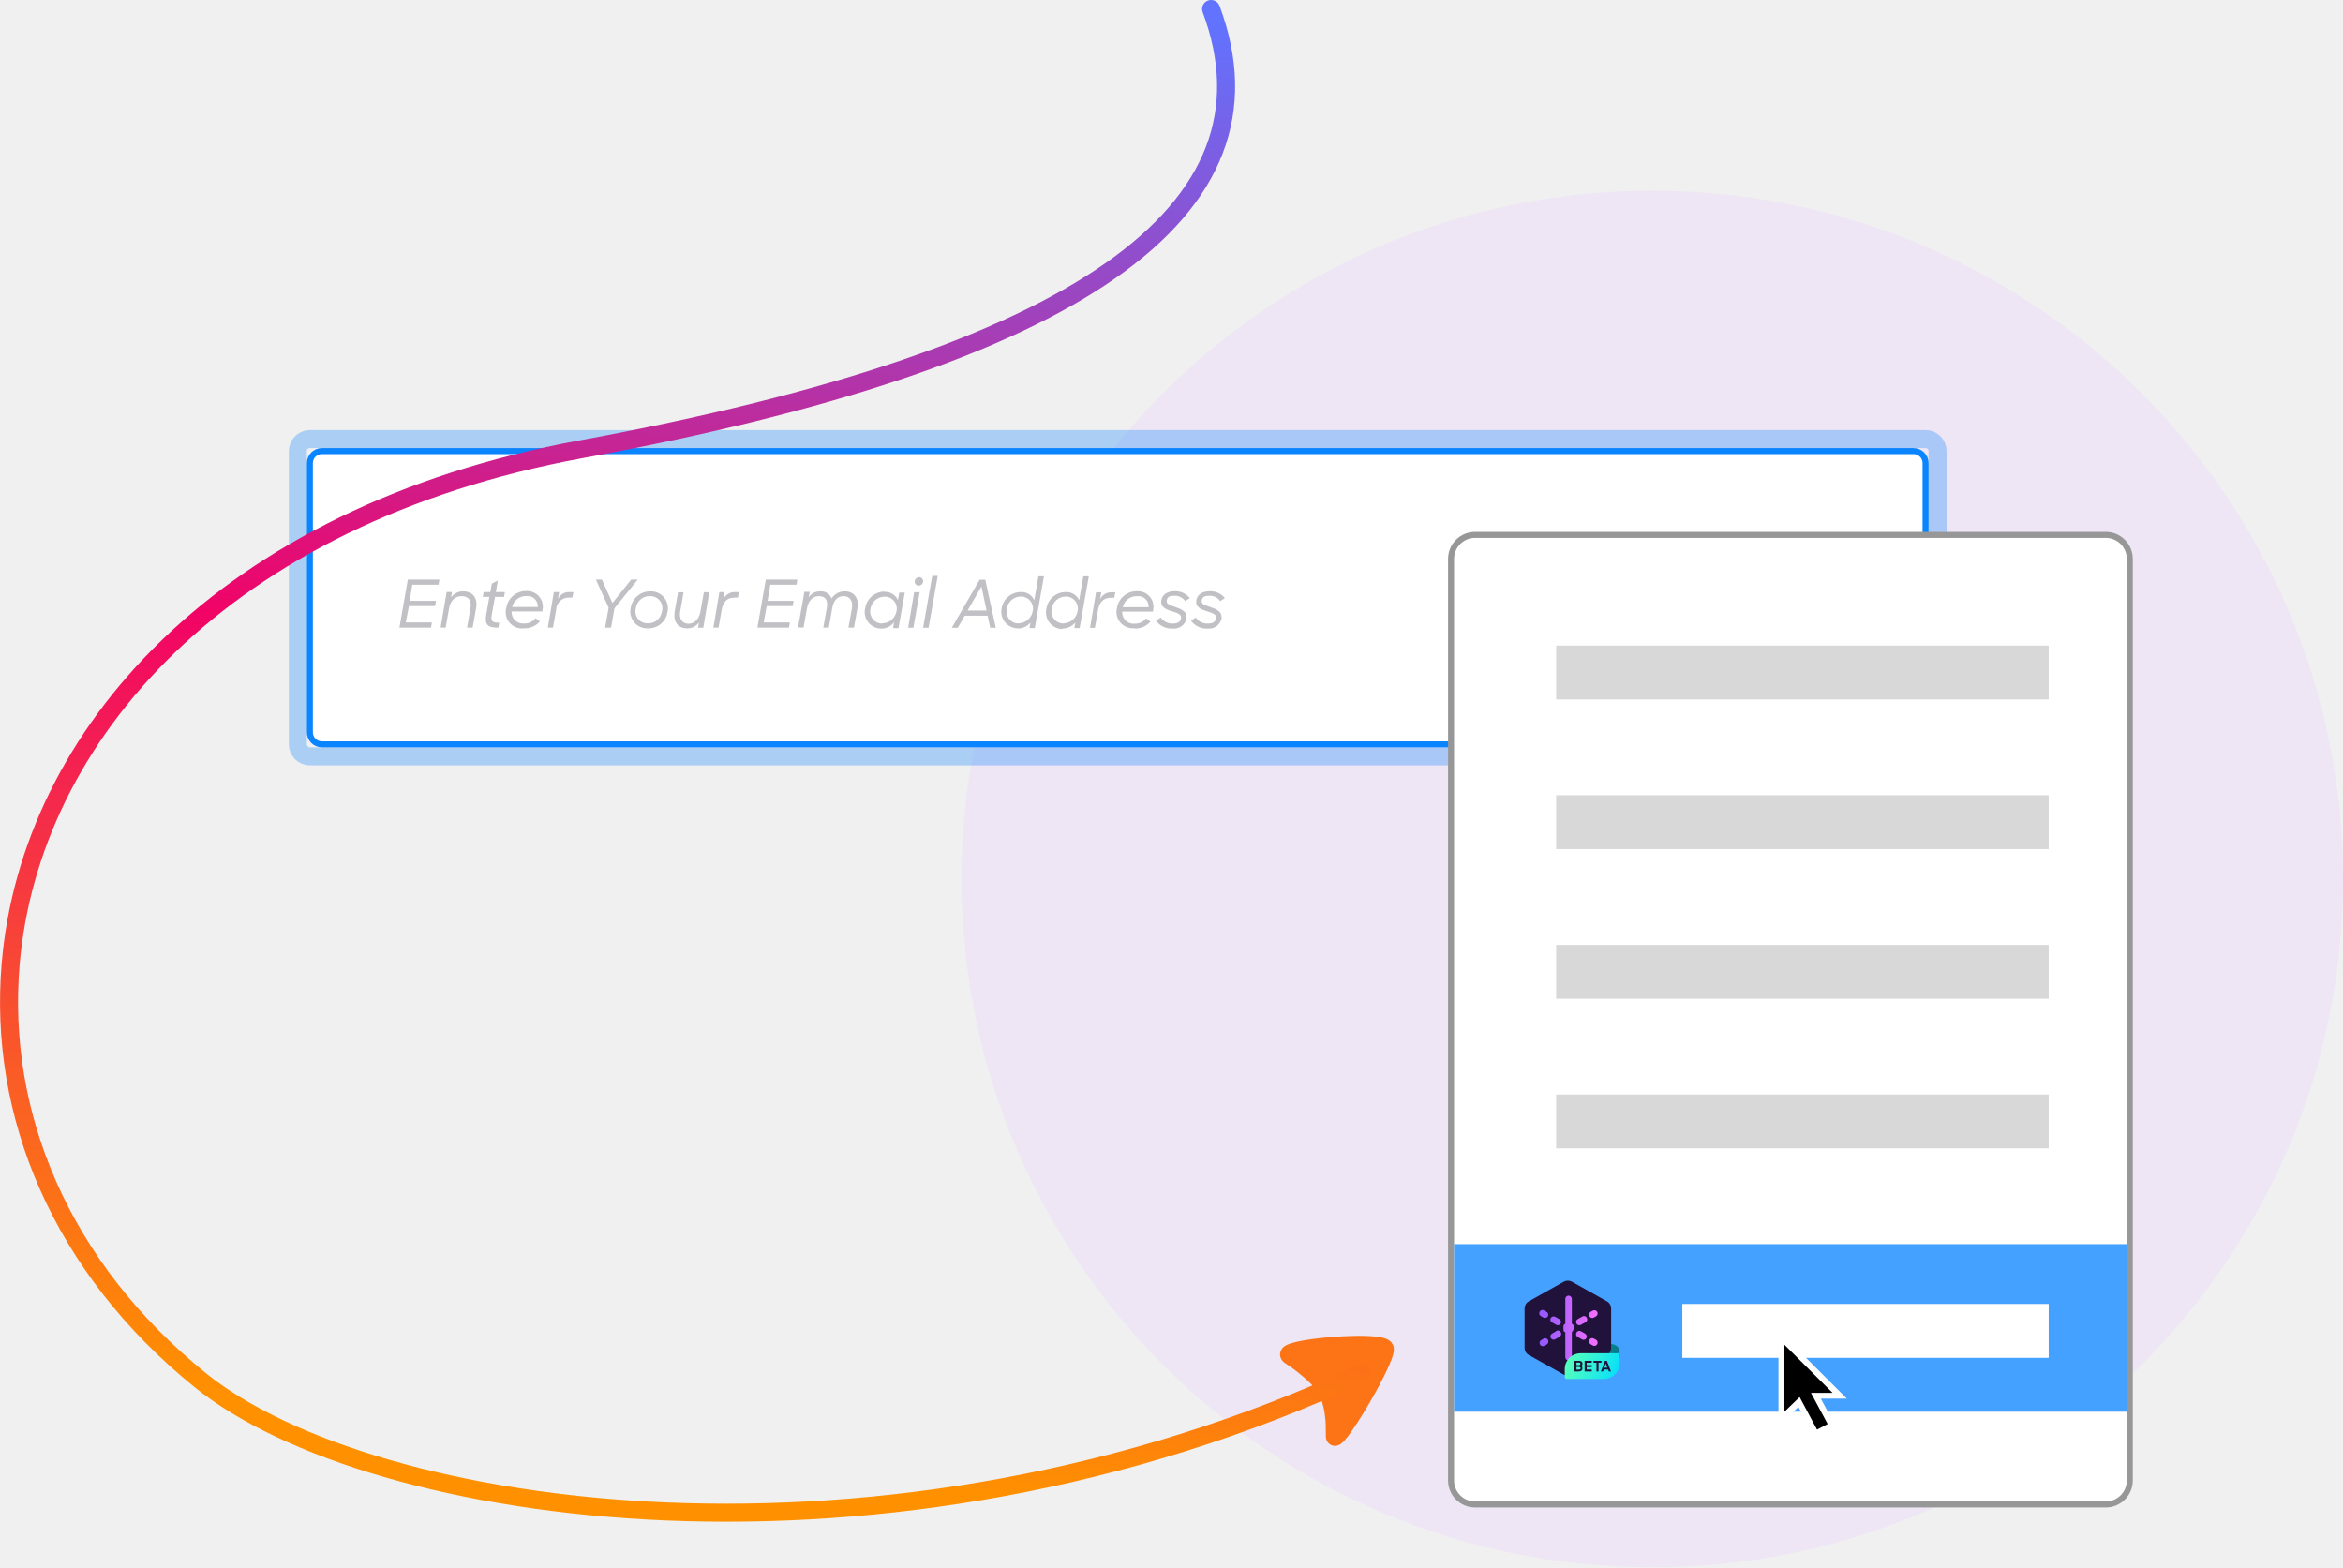
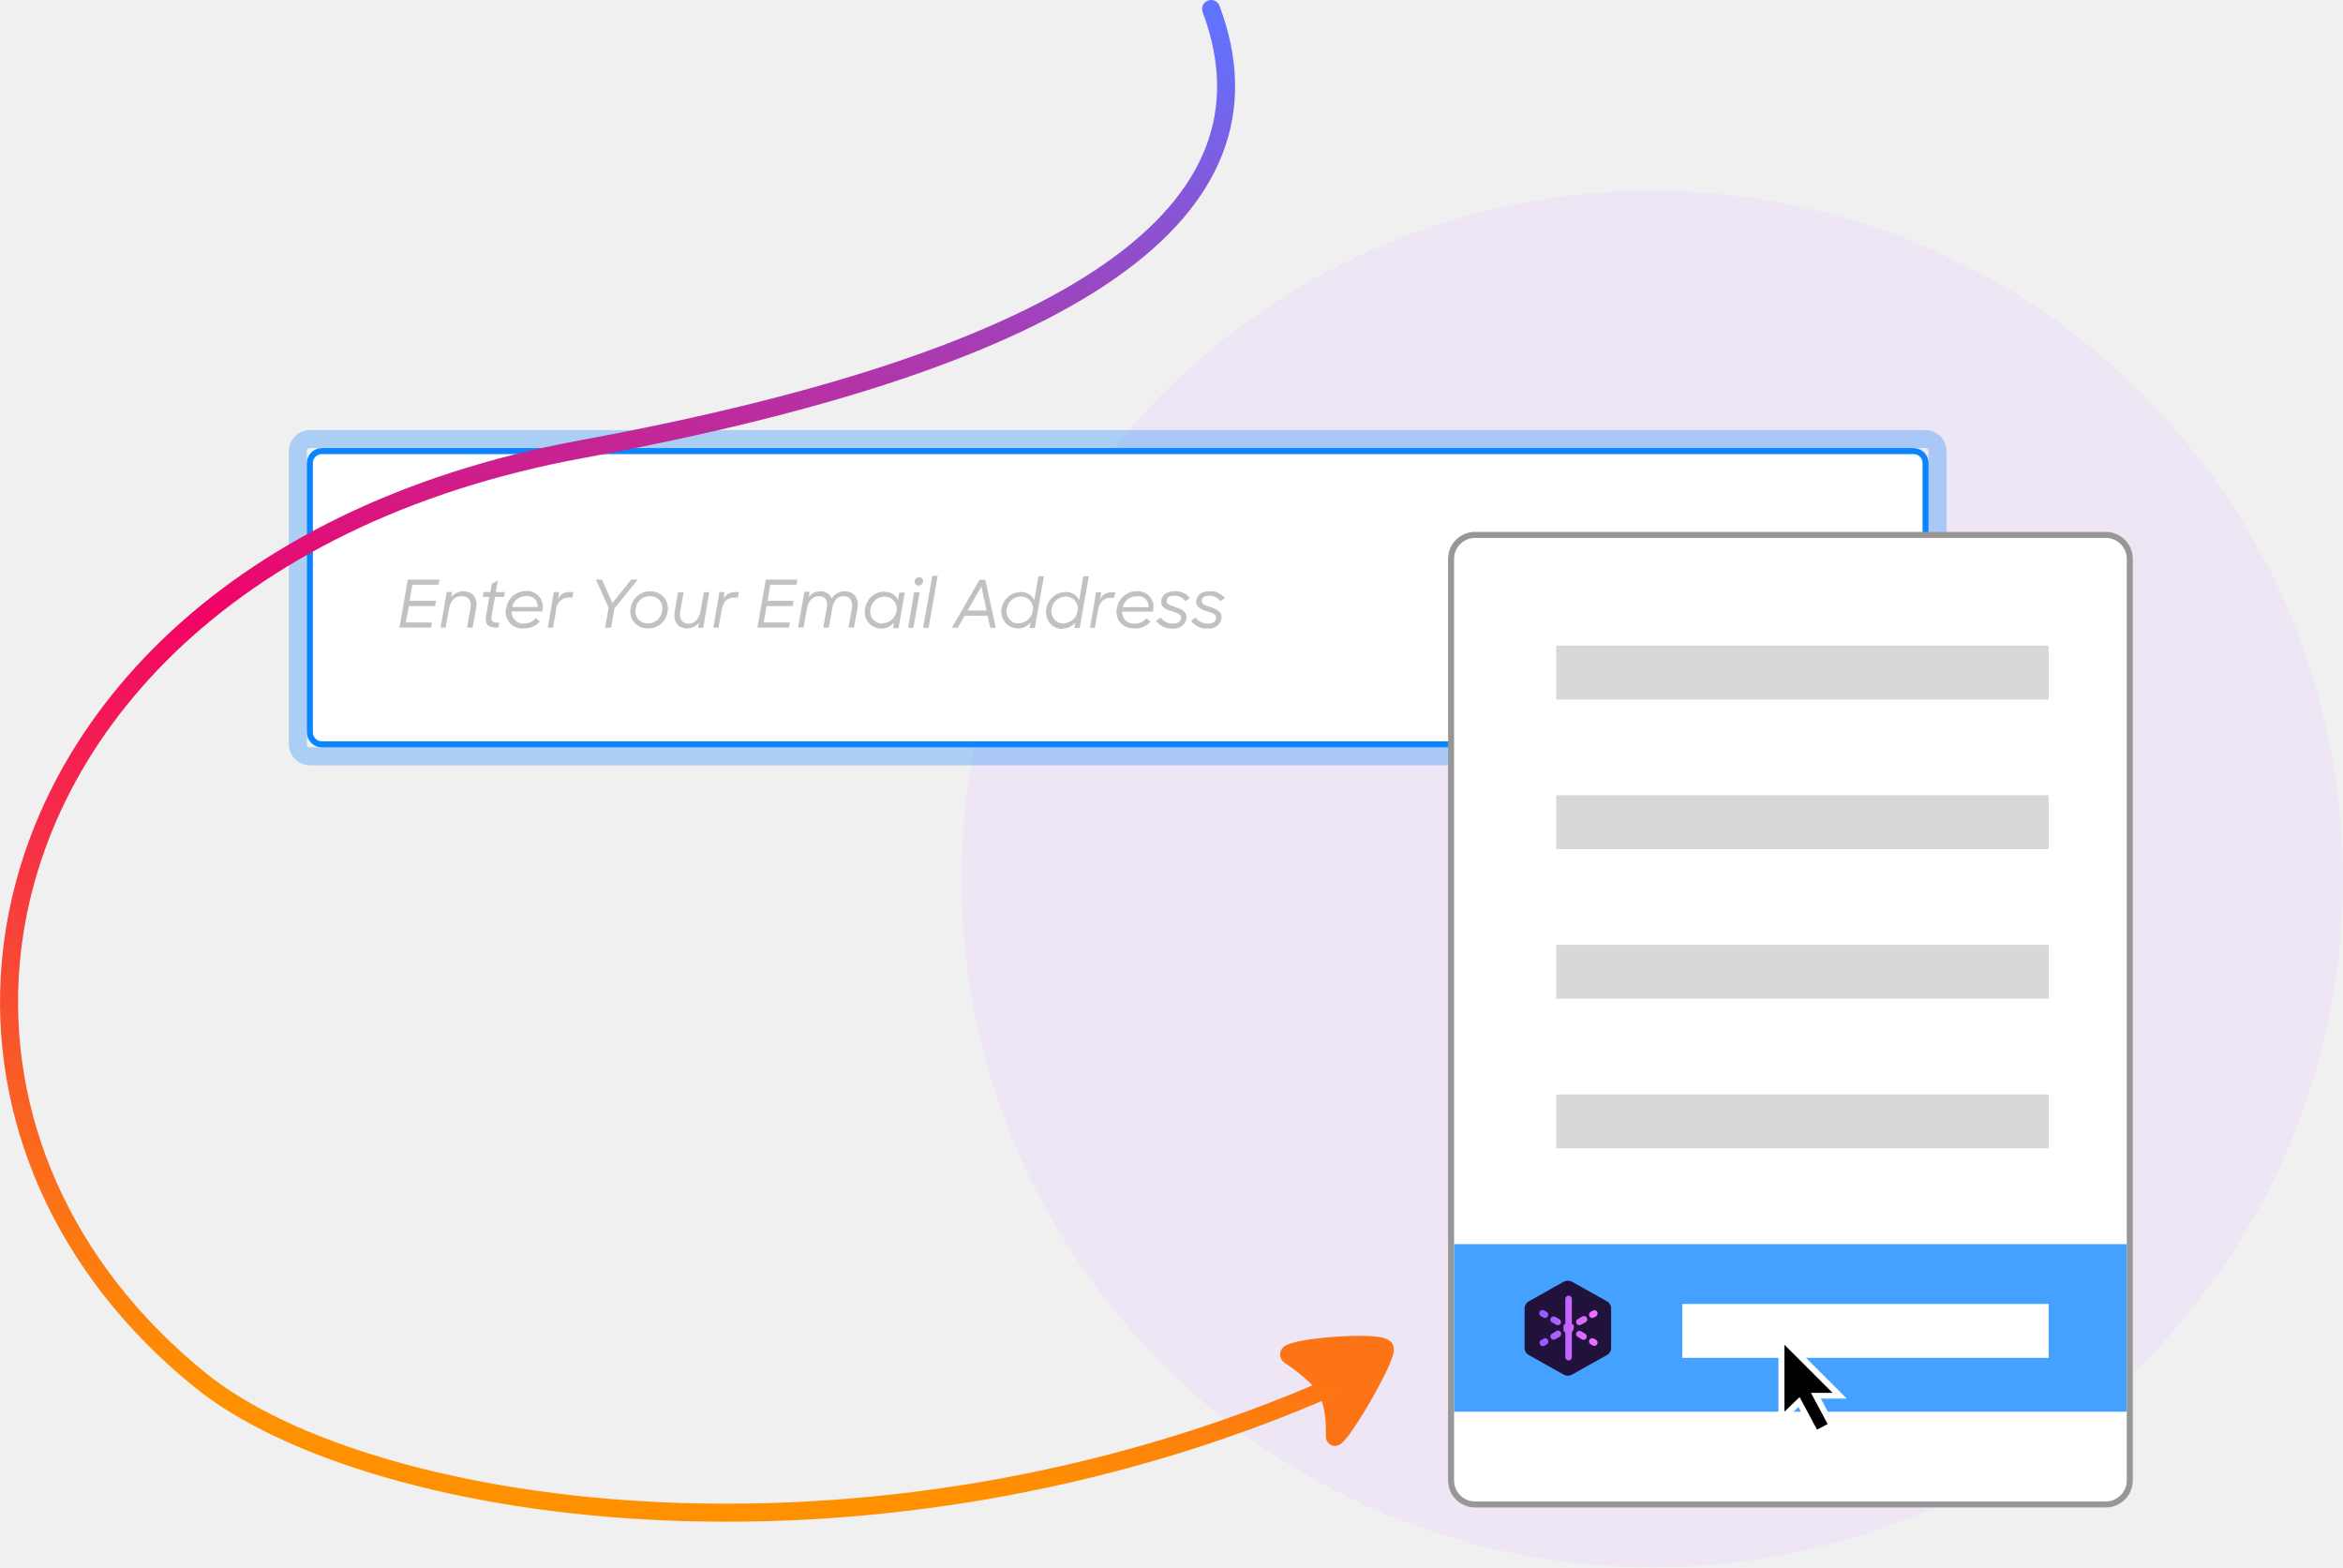
<svg xmlns="http://www.w3.org/2000/svg" xmlns:xlink="http://www.w3.org/1999/xlink" data-name="Layer 1" viewBox="0 0 390.09 260.93">
  <defs>
    <linearGradient id="b" x1="-471.38" y1="532.82" x2="-471.64" y2="533.82" gradientTransform="matrix(-220.7506 31.02447 -33.27907 -236.7929 -86195.29 141052.04)" gradientUnits="userSpaceOnUse">
      <stop offset="0" stop-color="#ff9100" />
      <stop offset=".52" stop-color="#f10366" />
      <stop offset="1" stop-color="#6173ff" />
    </linearGradient>
    <linearGradient id="c" x1="287.74" y1="246.94" x2="285.43" y2="244.75" gradientTransform="translate(-1 -1)" gradientUnits="userSpaceOnUse">
      <stop offset="0" stop-color="#054096" stop-opacity=".5" />
      <stop offset=".05" stop-color="#0f3d9c" stop-opacity=".44" />
      <stop offset=".26" stop-color="#2f35b1" stop-opacity=".25" />
      <stop offset=".47" stop-color="#462fbf" stop-opacity=".11" />
      <stop offset=".67" stop-color="#542bc8" stop-opacity=".03" />
      <stop offset=".86" stop-color="#592acb" stop-opacity="0" />
    </linearGradient>
    <linearGradient id="a" x1="275.02" y1="241.52" x2="285.21" y2="241.52" gradientUnits="userSpaceOnUse">
      <stop offset="0" stop-color="#9059ff" />
      <stop offset="1" stop-color="#f770ff" />
    </linearGradient>
    <linearGradient id="d" x1="275.02" y1="240.41" x2="285.21" y2="240.41" xlink:href="#a" />
    <linearGradient id="e" x1="275.02" y1="239.2" x2="285.21" y2="239.2" xlink:href="#a" />
    <linearGradient id="f" x1="275.02" y1="237.99" x2="285.21" y2="237.99" xlink:href="#a" />
    <linearGradient id="g" x1="275.02" y1="236.87" x2="285.21" y2="236.87" xlink:href="#a" />
    <linearGradient id="h" x1="280.44" y1="243.79" x2="288.79" y2="247.33" gradientUnits="userSpaceOnUse">
      <stop offset="0" stop-color="#54ffbd" />
      <stop offset="1" stop-color="#0df" />
    </linearGradient>
  </defs>
  <ellipse cx="275.09" cy="146.34" rx="115" ry="114.59" fill="#eee6f4" />
  <rect x="51.59" y="75.1" width="269" height="48.82" rx="2" fill="#fff" stroke="#0a84ff" />
  <rect x="49.59" y="73.1" width="273" height="52.82" rx="2" fill="none" stroke="#0a84ff" stroke-opacity=".3" stroke-width="3" />
  <rect x="241.59" y="89.05" width="113" height="161.42" rx="4" fill="#fff" stroke="#979797" />
  <path fill="#45a1ff" d="M242.09 207.13h112v27.9h-112z" />
  <path fill="#d8d8d8" d="M259.09 107.48h82v8.97h-82zm0 24.91h82v8.97h-82zm0 24.91h82v8.97h-82zm0 24.91h82v8.97h-82z" />
  <path fill="#fff" d="M280.09 217.09h61v8.97h-61z" />
  <path fill="#fff" fill-rule="evenodd" d="M302.24 239.48l1.86-1 1.61-.83-2.56-4.8h4.33l-11.38-11.37v15.96l3.32-3.21 2.82 5.25z" />
  <path fill-rule="evenodd" d="M302.52 238.01l1.77-.93-2.78-5.19h3.6l-8.02-8.01v11.15l2.53-2.44 2.9 5.42z" />
  <path d="M71.76 104.49l.15-.86h-4.36l.54-2.73h4.34l.16-.87h-4.4l.46-2.68h4.36l.15-.86H67.9l-1.4 8zm2.43 0l.56-3.11c.23-1.29.89-2.13 2.1-2.13s1.7.79 1.48 2l-.57 3.24h.93l.58-3.24c.3-1.7-.55-2.8-2.17-2.8a2.44 2.44 0 00-2 1l.16-.89h-.9l-1 5.92zm8.79 0l.14-.82c-1.22 0-1.45-.25-1.22-1.46l.51-2.84h1.51l.14-.8h-1.51l.34-1.91-1 .5-.25 1.41h-1.12l-.14.8h1.09l-.5 2.84c-.31 1.75.17 2.28 1.87 2.28zm4.28.12a3.29 3.29 0 002.63-1.16l-.71-.54a2.34 2.34 0 01-1.86.89 1.92 1.92 0 01-2.15-2h5.15v-.24a2.6 2.6 0 00-2.67-3.16 3.31 3.31 0 00-3.34 2.72 2.72 2.72 0 002.95 3.49zm2.27-3.55h-4.26a2.36 2.36 0 012.37-1.83 1.71 1.71 0 011.89 1.83zm2.54 3.43l.53-3a2.07 2.07 0 012.13-2h.56l.18-.92h-.65a2 2 0 00-1.93 1.17l.2-1.17h-.88l-1 5.92zm9.67 0l.56-3.2 3.88-4.8h-1.09l-3.12 3.9-1.76-3.9h-1l2.12 4.68-.58 3.32zm6.12.12a3.18 3.18 0 003.26-2.65 2.82 2.82 0 00-2.81-3.51 3.27 3.27 0 00-3.29 2.68 2.8 2.8 0 002.84 3.48zm0-.83a2 2 0 01-2-2.53 2.3 2.3 0 012.34-2 2 2 0 012 2.58 2.3 2.3 0 01-2.33 1.95zm6.52.83a2.29 2.29 0 002-1l-.16.9h.87l1-5.92h-.9l-.58 3.25c-.23 1.26-1 2-2 2s-1.58-.81-1.37-2l.57-3.24h-.92l-.57 3.26c-.23 1.66.53 2.75 2.07 2.75zm5.25-.12l.53-3c.22-1.19.83-2 2.13-2h.56l.18-.92h-.65a2.07 2.07 0 00-1.94 1.17l.21-1.17h-.88l-1 5.92zm11.72 0l.16-.86h-4.36l.49-2.73h4.34l.15-.87h-4.34l.46-2.68h4.36l.15-.86h-5.26l-1.4 8zm2.43 0l.57-3.19c.22-1.19.88-2.05 2-2.05s1.52.75 1.31 1.94l-.59 3.3h.92l.57-3.24c.22-1.19.79-2 1.89-2s1.58.87 1.38 2.05l-.57 3.19h.92l.58-3.25c.29-1.61-.54-2.79-2.1-2.79a2.53 2.53 0 00-2.21 1.2 1.85 1.85 0 00-1.86-1.2 2.24 2.24 0 00-1.95 1l.17-.92h-.89l-1.05 5.92zm13.46-6a3.27 3.27 0 00-3.19 2.73 2.75 2.75 0 002.7 3.43 2.53 2.53 0 002.1-1.07l-.16 1h.9l1.05-5.92h-.92l-.23 1.25-.06-.15a2.32 2.32 0 00-2.19-1.22zm-.31 5.32a2 2 0 01-2-2.48 2.4 2.4 0 012.33-2 2 2 0 012 2.42 2.42 2.42 0 01-2.32 2.02zm6-6.3a.76.76 0 00.75-.62.66.66 0 00-.66-.8.76.76 0 00-.73.62.64.64 0 00.69.76zm-.86 7l1.05-5.92h-.92l-1 5.92zm2.53 0l1.52-8.63h-.91l-1.52 8.63zm4.86 0l1.15-2h3.82l.43 2h.93l-1.75-8h-.94l-4.63 8zm4.79-2.87h-3.15l2.3-4zm5.19 3a2.68 2.68 0 002.12-1l-.16.93h.88l1.53-8.63h-.92l-.69 4a2.31 2.31 0 00-2.27-1.37 3.23 3.23 0 00-3.17 2.71 2.77 2.77 0 002.73 3.33zm.2-.84a2 2 0 01-2-2.49 2.36 2.36 0 012.34-2 2 2 0 011.95 2.46 2.41 2.41 0 01-2.24 2zm7.27.84a2.68 2.68 0 002.12-1l-.16.93h.88l1.53-8.63h-.92l-.69 4a2.31 2.31 0 00-2.27-1.37 3.23 3.23 0 00-3.17 2.71 2.77 2.77 0 002.68 3.45zm.2-.84a2 2 0 01-2-2.49 2.38 2.38 0 012.35-2 2 2 0 011.94 2.46 2.39 2.39 0 01-2.24 2zm5.18.72l.53-3c.22-1.19.83-2 2.13-2h.56l.18-.92h-.6a2.07 2.07 0 00-1.94 1.17l.21-1.17h-.88l-1 5.92zm6.63.12a3.3 3.3 0 002.63-1.16l-.72-.54a2.3 2.3 0 01-1.85.89 1.91 1.91 0 01-2.15-2h5.15v-.24a2.59 2.59 0 00-2.66-3.16 3.31 3.31 0 00-3.34 2.72 2.72 2.72 0 002.9 3.44zm2.27-3.55h-4.26a2.34 2.34 0 012.36-1.83 1.72 1.72 0 011.95 1.8zm4 3.55a2.13 2.13 0 002.34-1.57c.21-1.24-.84-1.66-1.82-2s-1.57-.48-1.46-1.11.52-.77 1.24-.77a2.08 2.08 0 011.84.89l.77-.51a3.08 3.08 0 00-2.53-1.14c-1.2 0-2 .54-2.21 1.43-.23 1.23.79 1.61 1.79 1.92.84.26 1.6.49 1.49 1.14s-.57.89-1.38.89a2.29 2.29 0 01-2-1l-.8.53a3.21 3.21 0 002.72 1.31zm5.83 0a2.13 2.13 0 002.34-1.57c.21-1.24-.84-1.66-1.82-2s-1.57-.48-1.46-1.11.52-.77 1.24-.77a2.08 2.08 0 011.84.89l.77-.51a3.08 3.08 0 00-2.53-1.14c-1.2 0-2 .54-2.21 1.43-.23 1.23.79 1.61 1.79 1.92.84.26 1.6.49 1.49 1.14s-.57.89-1.38.89a2.29 2.29 0 01-2-1l-.8.53a3.21 3.21 0 002.72 1.31z" fill="#c1c1c5" />
  <path d="M214.92 223.65a16.11 16.11 0 012-.47c.78-.14 1.65-.26 2.57-.37 1.85-.22 3.91-.36 5.78-.4a30.2 30.2 0 013.38.07 9.11 9.11 0 011.51.22 4.89 4.89 0 01.71.23 2.2 2.2 0 01.81.59 1.7 1.7 0 01.38 1.26 2.11 2.11 0 01-.07.52 7.38 7.38 0 01-.3 1c-.27.73-.66 1.58-1.12 2.53-.93 1.9-2.19 4.15-3.41 6.16-.81 1.34-1.6 2.56-2.28 3.51a14.11 14.11 0 01-1.07 1.36 4.25 4.25 0 01-.58.53 2.3 2.3 0 01-.5.25 1.87 1.87 0 01-.54.08 1.43 1.43 0 01-.73-.24 1.48 1.48 0 01-.39-.35 1.71 1.71 0 01-.25-.48 2 2 0 01-.08-.59v-.46c0-1 0-2-.13-2.76a11.63 11.63 0 00-.48-2.37 7.83 7.83 0 00-1.92-3.13 27.47 27.47 0 00-4.32-3.44 2 2 0 01-.36-.32 1.67 1.67 0 01-.33-.58 1.46 1.46 0 01-.05-.8 1.7 1.7 0 01.26-.62 1.86 1.86 0 01.62-.55 2.16 2.16 0 01.37-.19 4.65 4.65 0 01.52-.2z" fill="#fc7415" fill-rule="evenodd" />
  <path d="M245.64 246.75c-79.24 36.8-164.95 24.12-193.39 1.13-23.25-18.83-33.71-44.32-31.56-69.34 3.24-37.86 35.26-74.65 95-85.65Q239.42 70.11 220.55 19.6" transform="translate(-18.91 -18.1)" fill="none" stroke-linecap="round" stroke-width="3" stroke="url(#b)" />
-   <path d="M268.01 223.74h-6.68a.36.36 0 00-.36.36v1.07a2.86 2.86 0 002.85 2.85h3.7a2.14 2.14 0 002.14-2.14v-.98c0-.49-.57-1.16-1.65-1.16z" fill="#008787" />
-   <path d="M286.92 241.84h-6.68a.36.36 0 00-.36.36v1.07a2.86 2.86 0 002.85 2.85h3.7a2.14 2.14 0 002.14-2.14V243c0-.49-.57-1.16-1.65-1.16z" transform="translate(-18.91 -18.1)" fill="url(#c)" opacity=".9" />
  <path d="M267.54 216.65l-5.83-3.27a1.41 1.41 0 00-1.35 0l-5.83 3.27a1.38 1.38 0 00-.7 1.2v6.54a1.35 1.35 0 00.7 1.2l5.83 3.27a1.36 1.36 0 001.35 0l5.83-3.27a1.37 1.37 0 00.7-1.2v-6.49a1.4 1.4 0 00-.7-1.25z" fill="#20123a" />
  <path d="M275.87 241l-.36.2a.54.54 0 00-.21.74.55.55 0 00.48.28.54.54 0 00.27-.07l.35-.2a.54.54 0 10-.53-1z" transform="translate(-18.91 -18.1)" fill="url(#a)" />
  <path d="M278 239.73l-.71.41a.54.54 0 00.27 1 .48.48 0 00.26-.07l.72-.4a.55.55 0 00-.54-1z" transform="translate(-18.91 -18.1)" fill="url(#d)" />
  <path d="M280.9 238.73a.52.52 0 00-.29-.24v-4.14a.55.55 0 00-.54-.55.55.55 0 00-.55.55v4.14a.52.52 0 00-.29.24 3.7 3.7 0 000 .94.52.52 0 00.29.24v4.14a.55.55 0 00.55.55.55.55 0 00.54-.55v-4.14a1.3 1.3 0 00.29-1.18z" transform="translate(-18.91 -18.1)" fill="url(#e)" />
  <path d="M282.3 237.31l-.71.4a.54.54 0 00-.21.75.56.56 0 00.48.27.48.48 0 00.26-.07l.72-.4a.55.55 0 10-.54-.95z" transform="translate(-18.91 -18.1)" fill="url(#f)" />
  <path d="M284 237.52a.52.52 0 00.27-.07l.36-.2a.55.55 0 00.2-.75.54.54 0 00-.74-.2l-.36.2a.54.54 0 00-.2.74.53.53 0 00.47.28z" transform="translate(-18.91 -18.1)" fill="url(#g)" />
  <path d="M284.63 241.15l-.36-.2a.54.54 0 00-.74.2.55.55 0 00.2.75l.36.2a.52.52 0 00.27.07.53.53 0 00.47-.28.54.54 0 00-.2-.74z" transform="translate(-18.91 -18.1)" fill="url(#a)" />
  <path d="M282.84 240.14l-.72-.41a.55.55 0 00-.74.21.55.55 0 00.21.75l.71.4a.54.54 0 00.27.07.54.54 0 00.27-1z" transform="translate(-18.91 -18.1)" fill="url(#d)" />
  <path d="M277.3 238.26l.71.4a.54.54 0 00.27.07.54.54 0 00.27-1l-.72-.4a.54.54 0 10-.53.95z" transform="translate(-18.91 -18.1)" fill="url(#f)" />
  <path d="M276.4 236.5l-.35-.2a.55.55 0 10-.54.95l.36.2a.48.48 0 00.26.07.55.55 0 00.48-.28.54.54 0 00-.21-.74z" transform="translate(-18.91 -18.1)" fill="url(#g)" />
-   <path d="M288.21 243.4h-6.14a2.64 2.64 0 00-2.64 2.63v1.29a.36.36 0 00.36.36h6.14a2.64 2.64 0 002.64-2.64v-2a.36.36 0 01-.36.36z" transform="translate(-18.91 -18.1)" fill="url(#h)" />
-   <path d="M263.27 227.41a.38.38 0 00.21-.35c0-.32-.22-.5-.62-.5h-.77v1.77h.74c.39 0 .63-.17.63-.52a.42.42 0 00-.19-.4zm-.8-.55h.4c.18 0 .26.08.26.2s-.07.21-.25.21h-.41zm.4 1.16h-.4v-.44h.39c.21 0 .3.08.3.22s-.07.22-.29.22zm.96.31h1.19v-.32h-.85v-.41h.85v-.32h-.85v-.4h.85v-.32h-1.19v1.77zm2.8-1.77h-1.32v.32h.49v1.45h.34v-1.45h.49v-.32zm.91 0h-.33l-.67 1.77h.35l.12-.32h.74l.11.32h.35zm-.45 1.14l.26-.7.25.7z" fill="#20123a" />
</svg>
